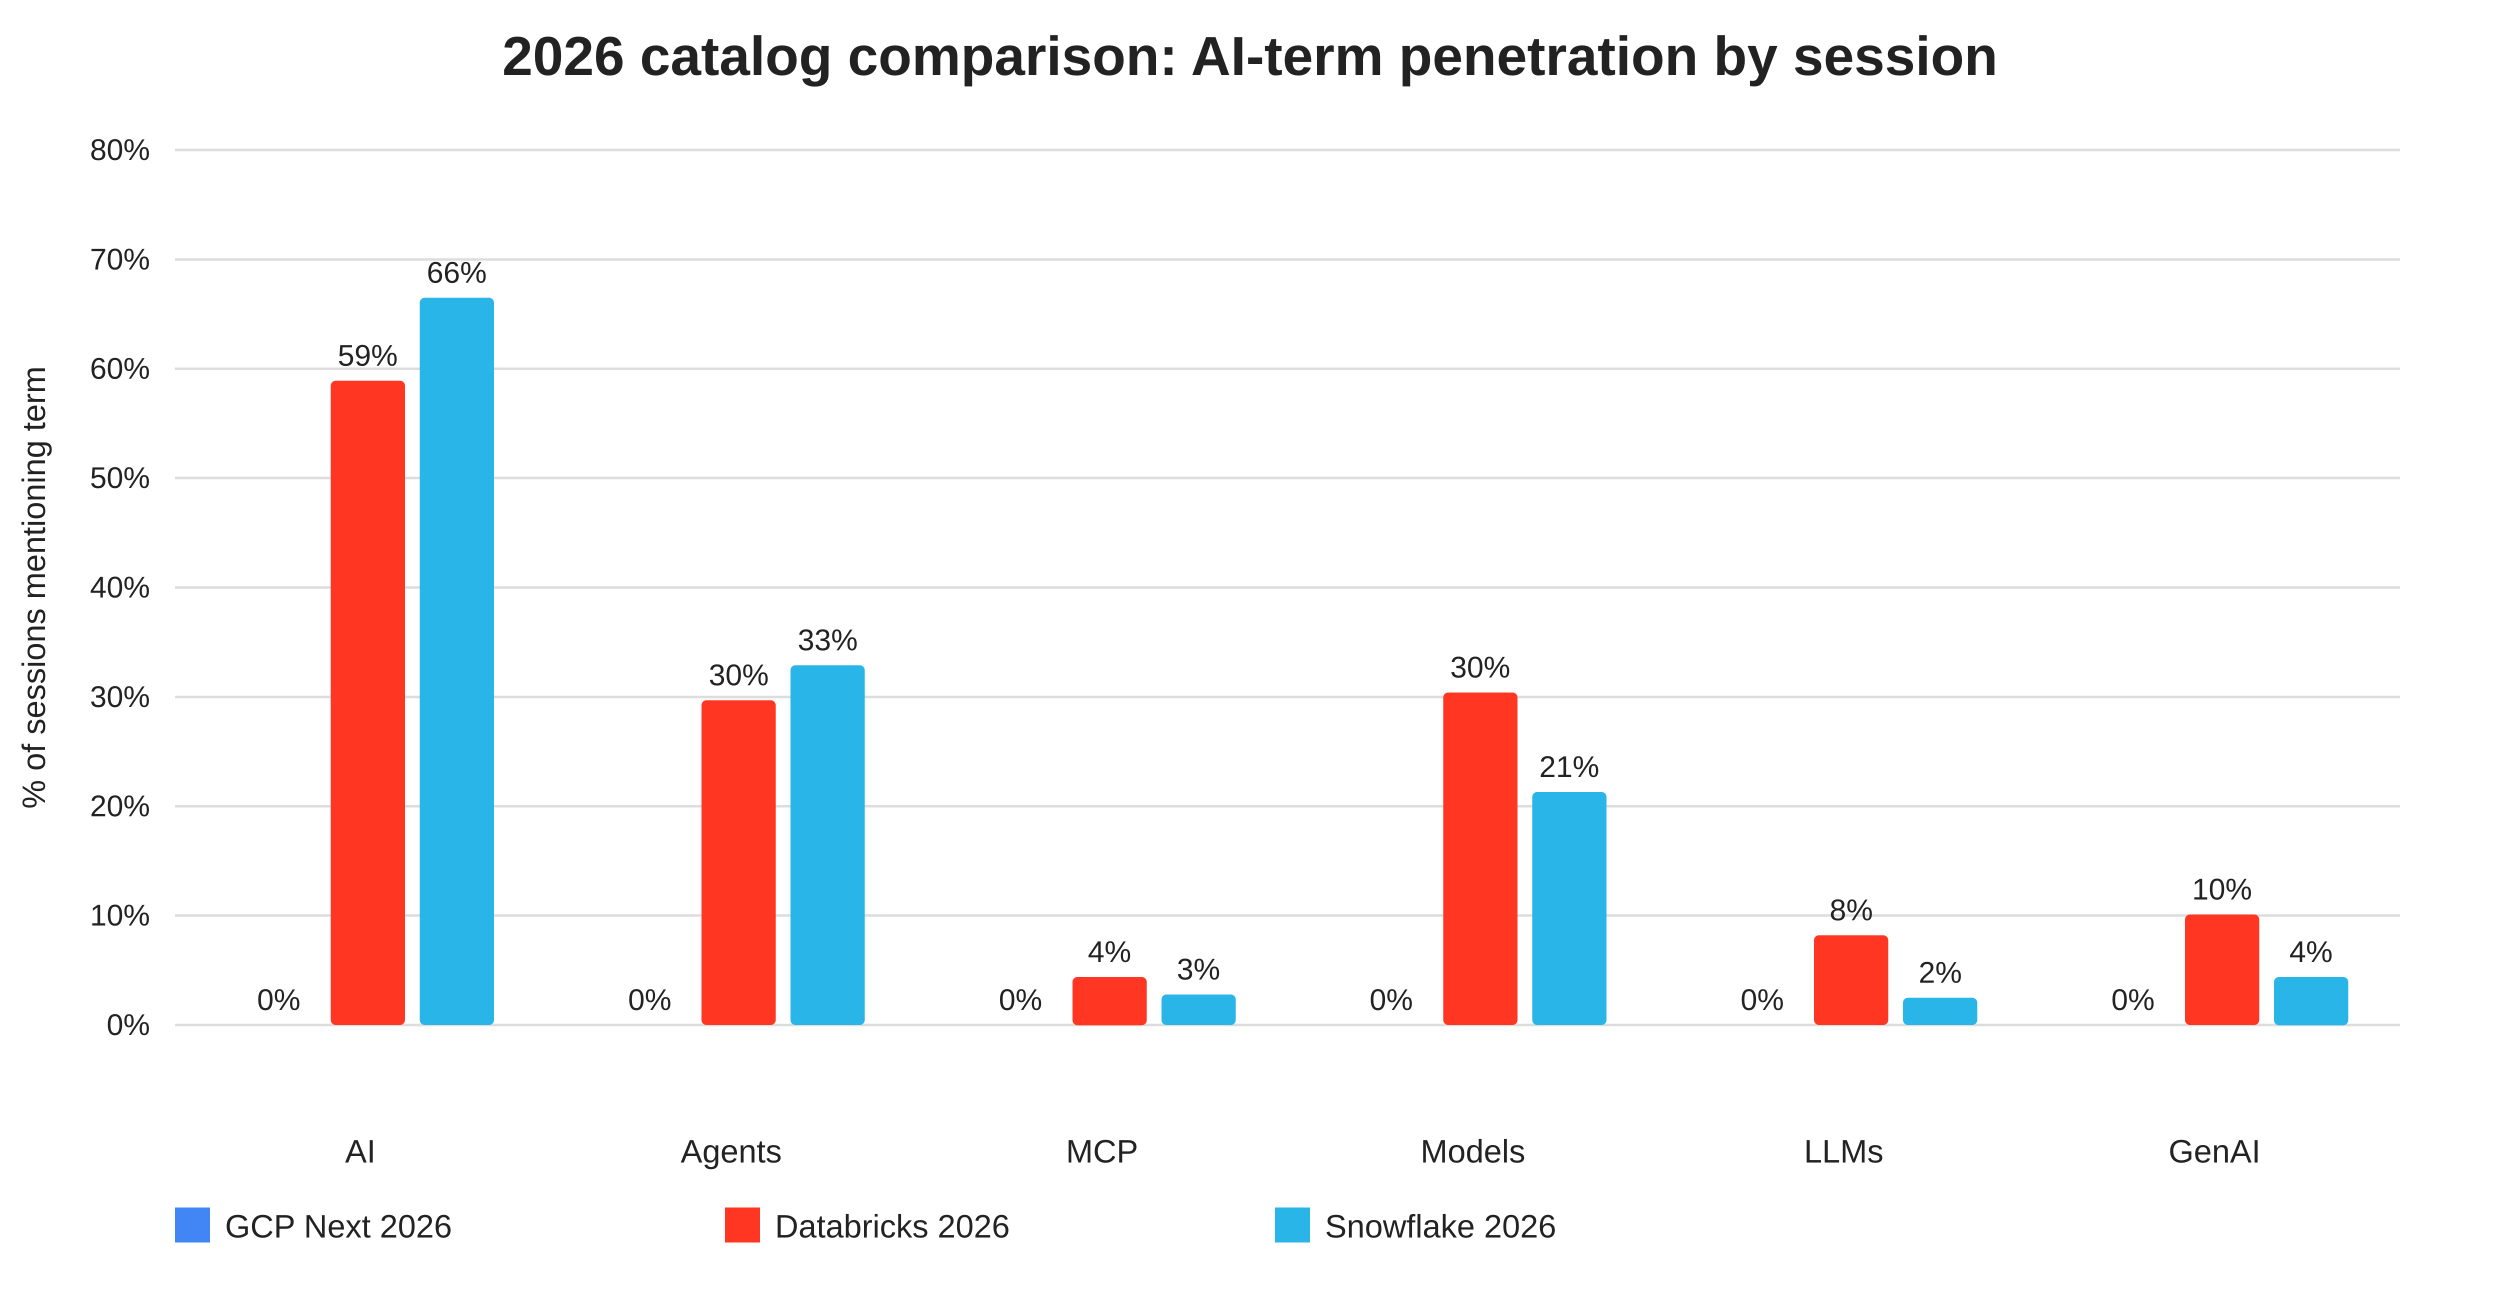
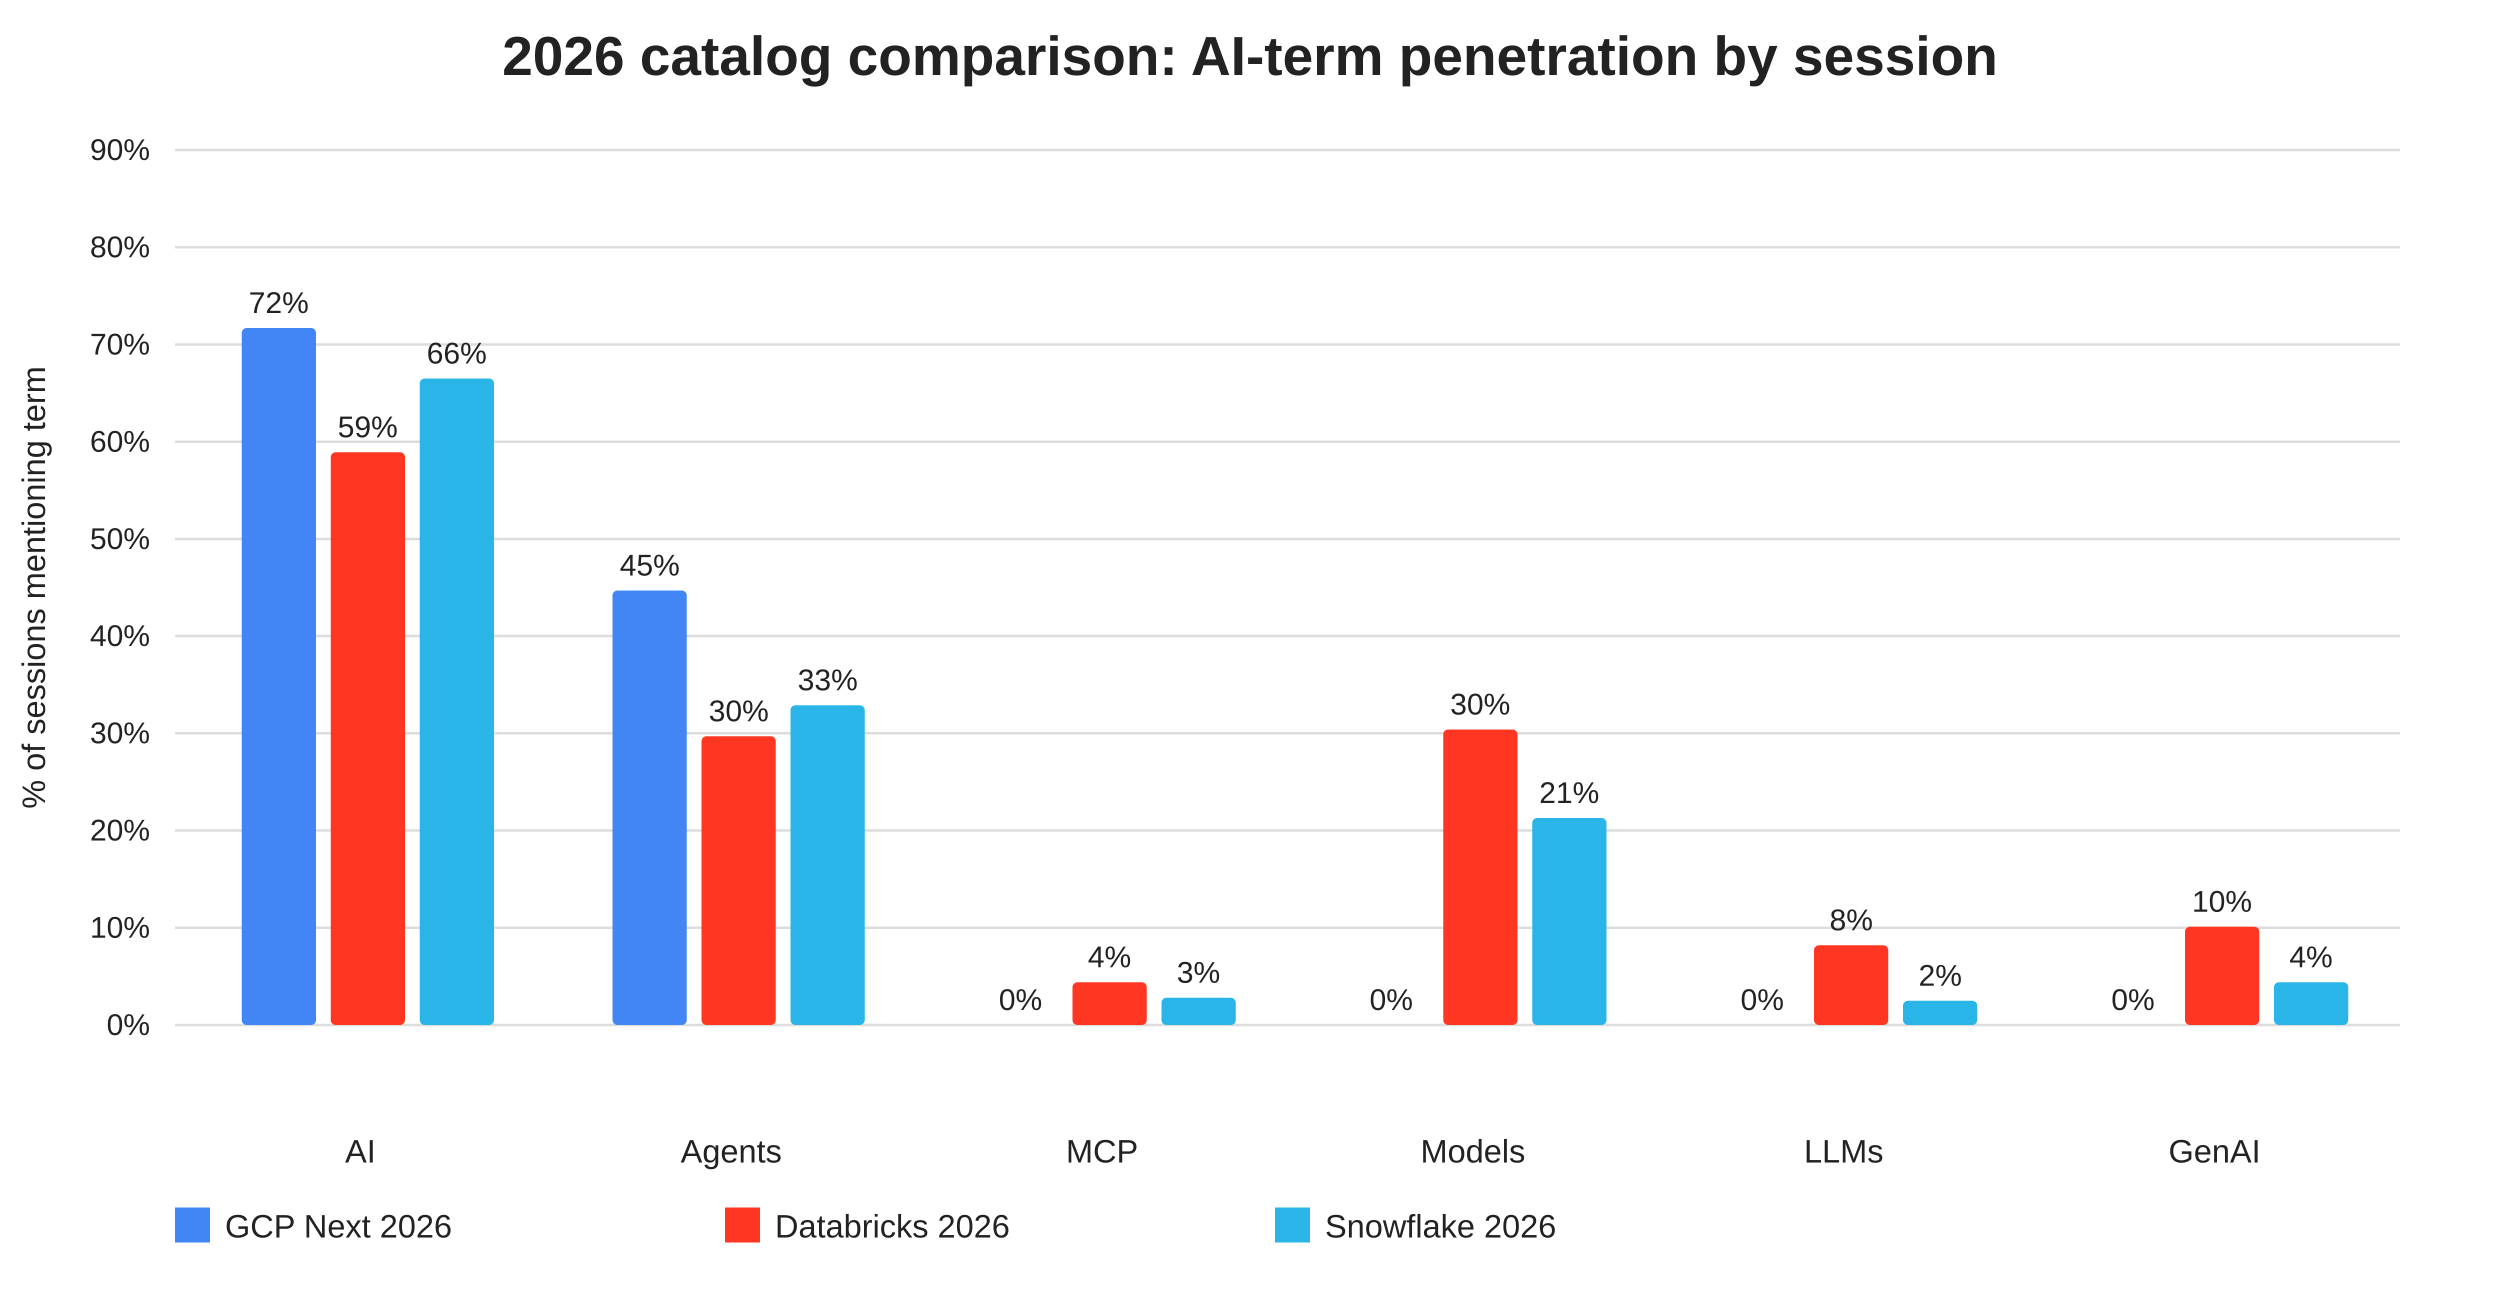
<svg xmlns="http://www.w3.org/2000/svg" width="1000" height="520" viewBox="0 0 1000 520">
  <style>text{font-family:Arial,sans-serif;fill:#222}.small{font-size:12px}.axis{font-size:13px}.title{font-size:22px;font-weight:bold}.legend{font-size:13px}</style>
  <text x="500.0" y="30" text-anchor="middle" class="title">2026 catalog comparison: AI-term penetration by session</text>
  <line x1="70" y1="410.0" x2="960" y2="410.0" stroke="#ddd" />
  <text x="60" y="414.0" text-anchor="end" class="small">0%</text>
-   <line x1="70" y1="366.2" x2="960" y2="366.2" stroke="#ddd" />
-   <text x="60" y="370.2" text-anchor="end" class="small">10%</text>
-   <line x1="70" y1="322.5" x2="960" y2="322.5" stroke="#ddd" />
-   <text x="60" y="326.5" text-anchor="end" class="small">20%</text>
-   <line x1="70" y1="278.8" x2="960" y2="278.8" stroke="#ddd" />
-   <text x="60" y="282.8" text-anchor="end" class="small">30%</text>
-   <line x1="70" y1="235.0" x2="960" y2="235.0" stroke="#ddd" />
-   <text x="60" y="239.0" text-anchor="end" class="small">40%</text>
-   <line x1="70" y1="191.2" x2="960" y2="191.2" stroke="#ddd" />
-   <text x="60" y="195.2" text-anchor="end" class="small">50%</text>
-   <line x1="70" y1="147.5" x2="960" y2="147.5" stroke="#ddd" />
-   <text x="60" y="151.5" text-anchor="end" class="small">60%</text>
-   <line x1="70" y1="103.8" x2="960" y2="103.8" stroke="#ddd" />
-   <text x="60" y="107.8" text-anchor="end" class="small">70%</text>
+   <line x1="70" y1="371.1" x2="960" y2="371.1" stroke="#ddd" />
+   <text x="60" y="375.1" text-anchor="end" class="small">10%</text>
+   <line x1="70" y1="332.2" x2="960" y2="332.2" stroke="#ddd" />
+   <text x="60" y="336.2" text-anchor="end" class="small">20%</text>
+   <line x1="70" y1="293.3" x2="960" y2="293.3" stroke="#ddd" />
+   <text x="60" y="297.3" text-anchor="end" class="small">30%</text>
+   <line x1="70" y1="254.4" x2="960" y2="254.4" stroke="#ddd" />
+   <text x="60" y="258.4" text-anchor="end" class="small">40%</text>
+   <line x1="70" y1="215.6" x2="960" y2="215.6" stroke="#ddd" />
+   <text x="60" y="219.6" text-anchor="end" class="small">50%</text>
+   <line x1="70" y1="176.7" x2="960" y2="176.7" stroke="#ddd" />
+   <text x="60" y="180.7" text-anchor="end" class="small">60%</text>
+   <line x1="70" y1="137.8" x2="960" y2="137.8" stroke="#ddd" />
+   <text x="60" y="141.8" text-anchor="end" class="small">70%</text>
+   <line x1="70" y1="98.9" x2="960" y2="98.9" stroke="#ddd" />
+   <text x="60" y="102.9" text-anchor="end" class="small">80%</text>
  <line x1="70" y1="60.0" x2="960" y2="60.0" stroke="#ddd" />
-   <text x="60" y="64.0" text-anchor="end" class="small">80%</text>
+   <text x="60" y="64.0" text-anchor="end" class="small">90%</text>
  <text x="144.167" y="465" text-anchor="middle" class="axis">AI</text>
-   <rect x="96.7" y="410.0" width="29.7" height="0.0" fill="#4285F4" rx="2" />
-   <text x="111.5" y="404.0" text-anchor="middle" class="small">0%</text>
-   <rect x="132.3" y="152.3" width="29.7" height="257.7" fill="#FF3621" rx="2" />
-   <text x="147.1" y="146.3" text-anchor="middle" class="small">59%</text>
-   <rect x="167.9" y="119.1" width="29.7" height="290.9" fill="#29B5E8" rx="2" />
-   <text x="182.7" y="113.1" text-anchor="middle" class="small">66%</text>
+   <rect x="96.7" y="131.2" width="29.7" height="278.8" fill="#4285F4" rx="2" />
+   <text x="111.5" y="125.2" text-anchor="middle" class="small">72%</text>
+   <rect x="132.3" y="180.9" width="29.7" height="229.1" fill="#FF3621" rx="2" />
+   <text x="147.1" y="174.9" text-anchor="middle" class="small">59%</text>
+   <rect x="167.9" y="151.4" width="29.7" height="258.6" fill="#29B5E8" rx="2" />
+   <text x="182.7" y="145.4" text-anchor="middle" class="small">66%</text>
  <text x="292.5" y="465" text-anchor="middle" class="axis">Agents</text>
-   <rect x="245.0" y="410.0" width="29.7" height="0.0" fill="#4285F4" rx="2" />
-   <text x="259.9" y="404.0" text-anchor="middle" class="small">0%</text>
-   <rect x="280.6" y="280.1" width="29.7" height="129.9" fill="#FF3621" rx="2" />
-   <text x="295.5" y="274.1" text-anchor="middle" class="small">30%</text>
-   <rect x="316.2" y="266.1" width="29.7" height="143.9" fill="#29B5E8" rx="2" />
-   <text x="331.1" y="260.1" text-anchor="middle" class="small">33%</text>
+   <rect x="245.0" y="236.2" width="29.7" height="173.8" fill="#4285F4" rx="2" />
+   <text x="259.9" y="230.2" text-anchor="middle" class="small">45%</text>
+   <rect x="280.6" y="294.5" width="29.7" height="115.5" fill="#FF3621" rx="2" />
+   <text x="295.5" y="288.5" text-anchor="middle" class="small">30%</text>
+   <rect x="316.2" y="282.1" width="29.7" height="127.9" fill="#29B5E8" rx="2" />
+   <text x="331.1" y="276.1" text-anchor="middle" class="small">33%</text>
  <text x="440.833" y="465" text-anchor="middle" class="axis">MCP</text>
  <rect x="393.4" y="410.0" width="29.7" height="0.0" fill="#4285F4" rx="2" />
  <text x="408.2" y="404.0" text-anchor="middle" class="small">0%</text>
-   <rect x="429.0" y="390.8" width="29.7" height="19.3" fill="#FF3621" rx="2" />
-   <text x="443.8" y="384.8" text-anchor="middle" class="small">4%</text>
-   <rect x="464.6" y="397.8" width="29.7" height="12.2" fill="#29B5E8" rx="2" />
-   <text x="479.4" y="391.8" text-anchor="middle" class="small">3%</text>
+   <rect x="429.0" y="392.9" width="29.7" height="17.1" fill="#FF3621" rx="2" />
+   <text x="443.8" y="386.9" text-anchor="middle" class="small">4%</text>
+   <rect x="464.6" y="399.1" width="29.7" height="10.9" fill="#29B5E8" rx="2" />
+   <text x="479.4" y="393.1" text-anchor="middle" class="small">3%</text>
  <text x="589.167" y="465" text-anchor="middle" class="axis">Models</text>
  <rect x="541.7" y="410.0" width="29.7" height="0.0" fill="#4285F4" rx="2" />
  <text x="556.5" y="404.0" text-anchor="middle" class="small">0%</text>
-   <rect x="577.3" y="277.0" width="29.7" height="133.0" fill="#FF3621" rx="2" />
-   <text x="592.1" y="271.0" text-anchor="middle" class="small">30%</text>
-   <rect x="612.9" y="316.8" width="29.7" height="93.2" fill="#29B5E8" rx="2" />
-   <text x="627.7" y="310.8" text-anchor="middle" class="small">21%</text>
+   <rect x="577.3" y="291.8" width="29.7" height="118.2" fill="#FF3621" rx="2" />
+   <text x="592.1" y="285.8" text-anchor="middle" class="small">30%</text>
+   <rect x="612.9" y="327.2" width="29.7" height="82.8" fill="#29B5E8" rx="2" />
+   <text x="627.7" y="321.2" text-anchor="middle" class="small">21%</text>
  <text x="737.5" y="465" text-anchor="middle" class="axis">LLMs</text>
  <rect x="690.0" y="410.0" width="29.7" height="0.0" fill="#4285F4" rx="2" />
  <text x="704.9" y="404.0" text-anchor="middle" class="small">0%</text>
-   <rect x="725.6" y="374.1" width="29.7" height="35.9" fill="#FF3621" rx="2" />
-   <text x="740.5" y="368.1" text-anchor="middle" class="small">8%</text>
-   <rect x="761.2" y="399.1" width="29.7" height="10.9" fill="#29B5E8" rx="2" />
-   <text x="776.1" y="393.1" text-anchor="middle" class="small">2%</text>
+   <rect x="725.6" y="378.1" width="29.7" height="31.9" fill="#FF3621" rx="2" />
+   <text x="740.5" y="372.1" text-anchor="middle" class="small">8%</text>
+   <rect x="761.2" y="400.3" width="29.7" height="9.7" fill="#29B5E8" rx="2" />
+   <text x="776.1" y="394.3" text-anchor="middle" class="small">2%</text>
  <text x="885.833" y="465" text-anchor="middle" class="axis">GenAI</text>
  <rect x="838.4" y="410.0" width="29.7" height="0.0" fill="#4285F4" rx="2" />
  <text x="853.2" y="404.0" text-anchor="middle" class="small">0%</text>
-   <rect x="874.0" y="365.8" width="29.7" height="44.2" fill="#FF3621" rx="2" />
-   <text x="888.8" y="359.8" text-anchor="middle" class="small">10%</text>
-   <rect x="909.6" y="390.8" width="29.7" height="19.3" fill="#29B5E8" rx="2" />
-   <text x="924.4" y="384.8" text-anchor="middle" class="small">4%</text>
+   <rect x="874.0" y="370.7" width="29.7" height="39.3" fill="#FF3621" rx="2" />
+   <text x="888.8" y="364.7" text-anchor="middle" class="small">10%</text>
+   <rect x="909.6" y="392.9" width="29.7" height="17.1" fill="#29B5E8" rx="2" />
+   <text x="924.4" y="386.9" text-anchor="middle" class="small">4%</text>
  <rect x="70" y="483" width="14" height="14" fill="#4285F4" />
  <text x="90" y="495" class="legend">GCP Next 2026</text>
  <rect x="290" y="483" width="14" height="14" fill="#FF3621" />
  <text x="310" y="495" class="legend">Databricks 2026</text>
  <rect x="510" y="483" width="14" height="14" fill="#29B5E8" />
  <text x="530" y="495" class="legend">Snowflake 2026</text>
  <text transform="translate(18 235.0) rotate(-90)" text-anchor="middle" class="axis">% of sessions mentioning term</text>
</svg>
